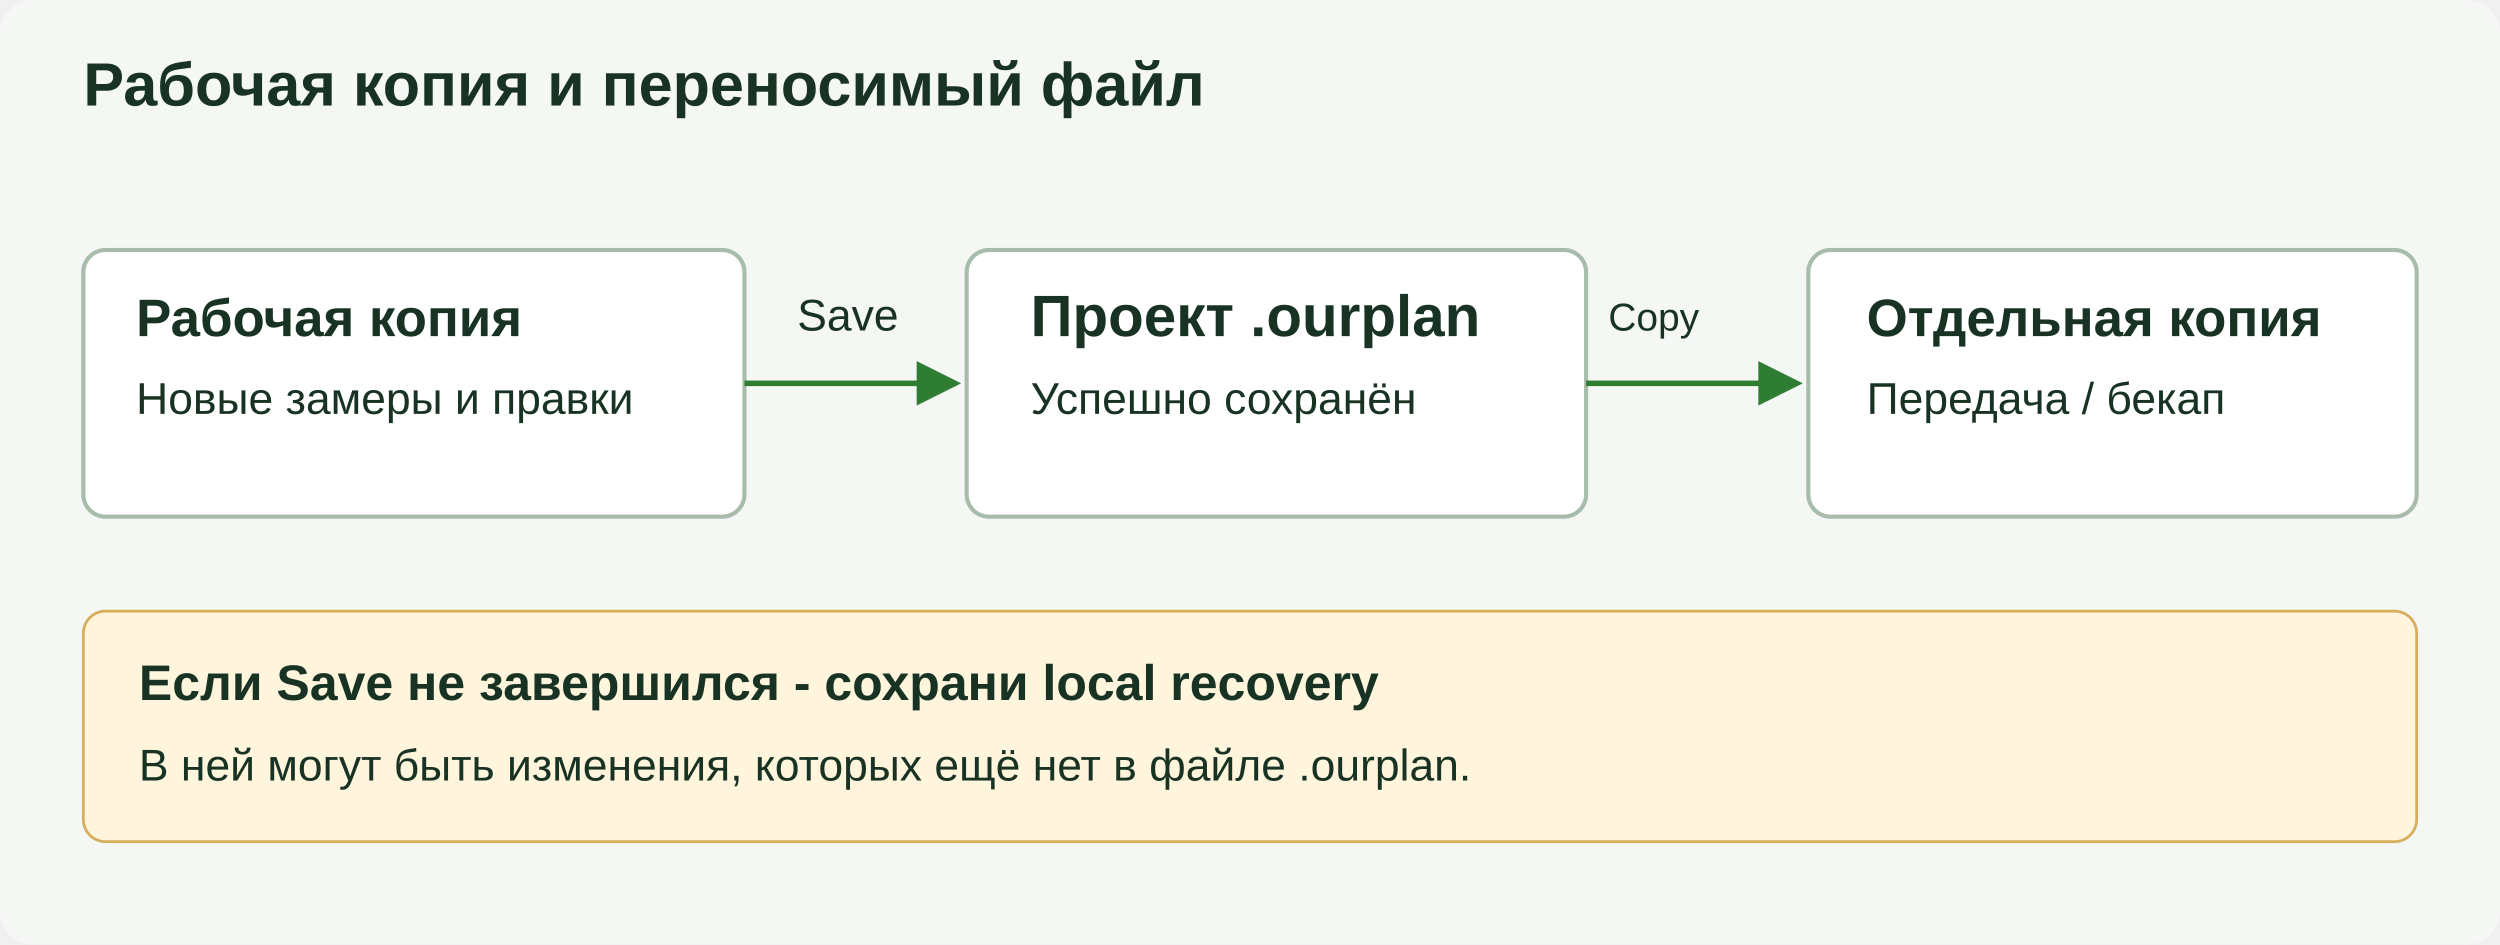
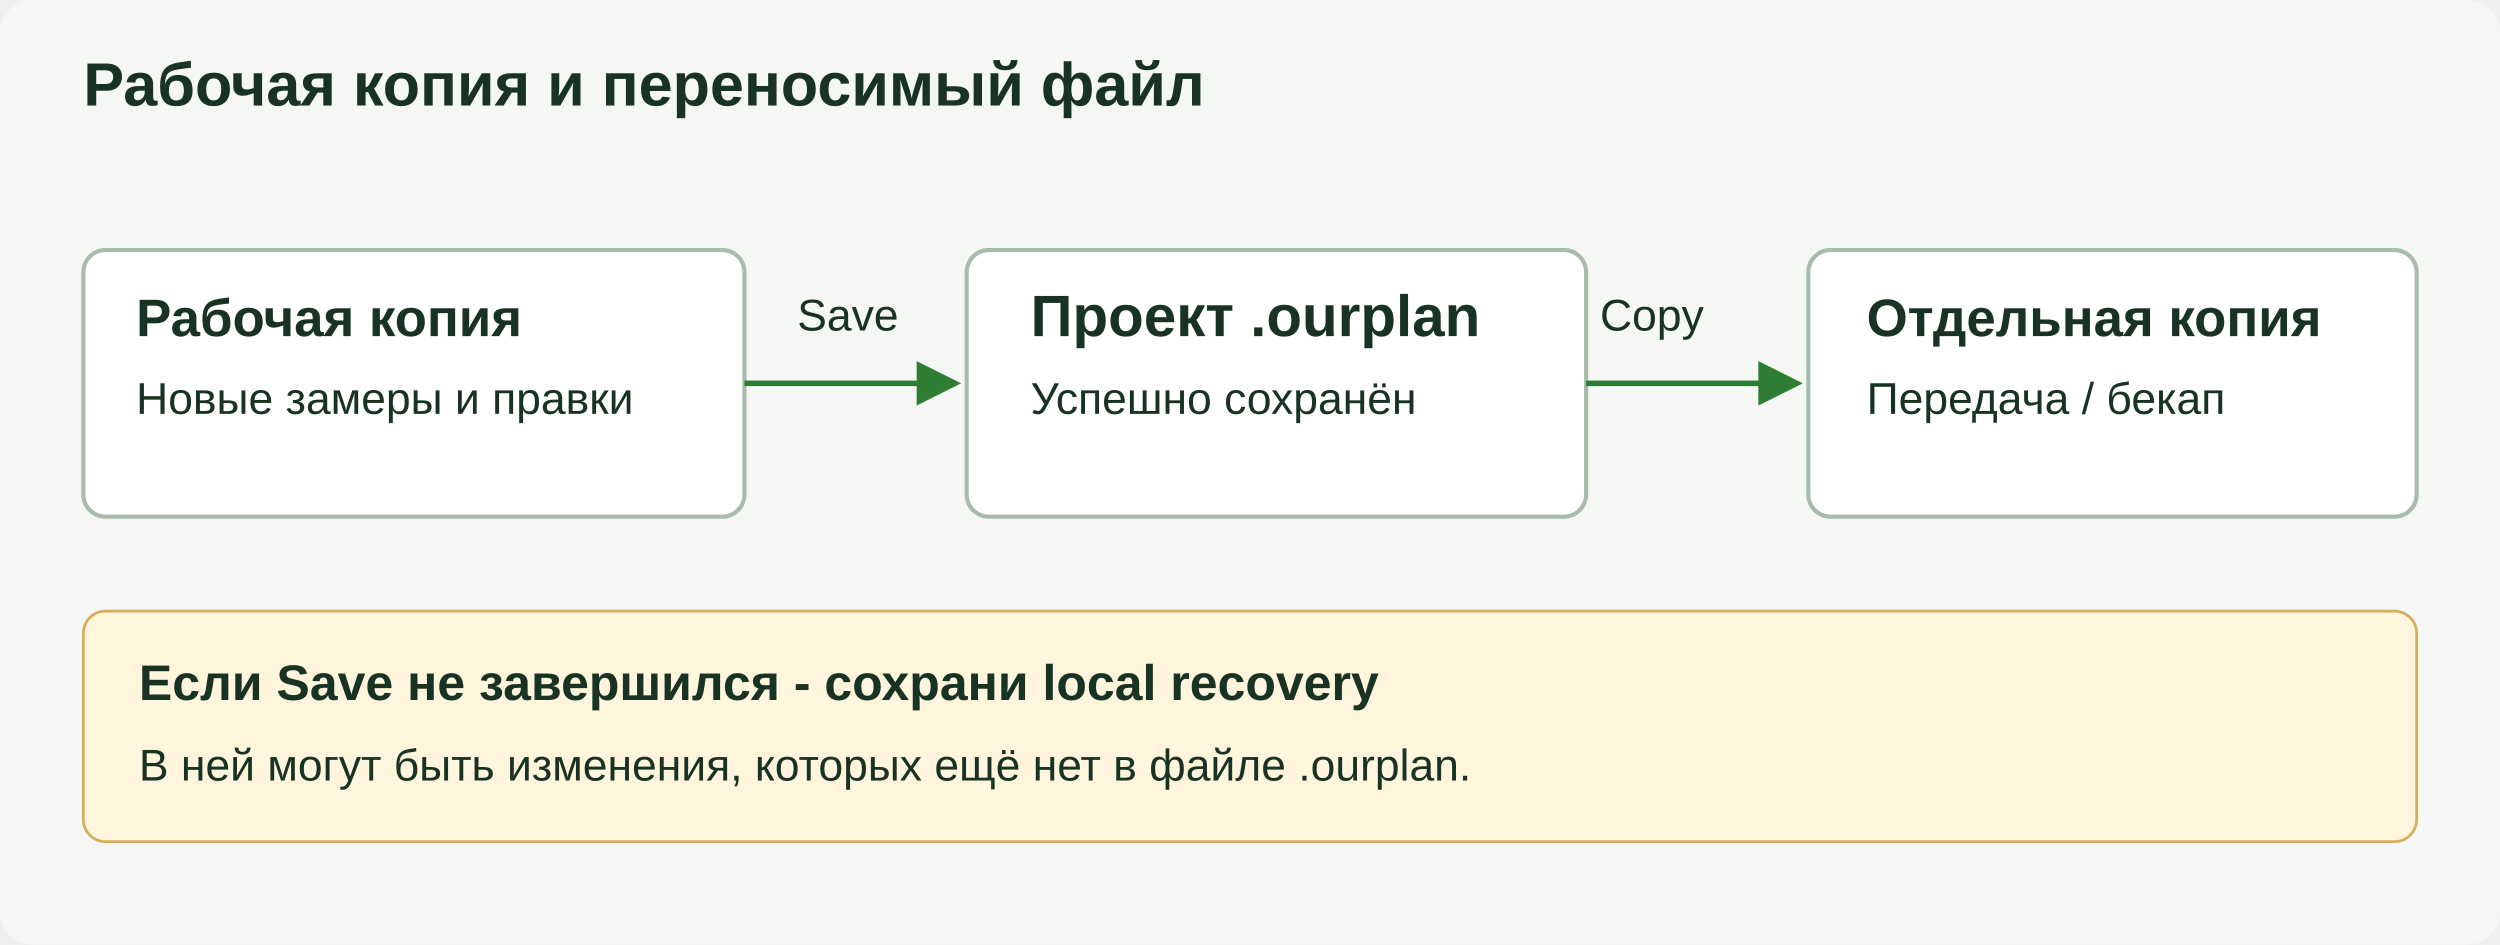
<svg xmlns="http://www.w3.org/2000/svg" width="900" height="340" viewBox="0 0 900 340" role="img" aria-labelledby="title desc">
  <defs>
    <marker id="arrow" markerWidth="8" markerHeight="8" refX="7" refY="4" orient="auto">
      <path d="M0 0L8 4L0 8Z" fill="#2e7d32" />
    </marker>
  </defs>
  <rect width="900" height="340" rx="12" fill="#f5f7f5" />
  <g font-family="Segoe UI,Arial,sans-serif" fill="#183323">
    <text x="30" y="38" font-size="22" font-weight="600">Рабочая копия и переносимый файл</text>
    <g fill="#fff" stroke="#a8bcab" stroke-width="1.5">
      <rect x="30" y="90" width="238" height="96" rx="8" />
      <rect x="348" y="90" width="223" height="96" rx="8" />
      <rect x="651" y="90" width="219" height="96" rx="8" />
    </g>
    <text x="49" y="121" font-size="19" font-weight="600">Рабочая копия</text>
    <text x="49" y="149" font-size="16">Новые замеры и правки</text>
    <text x="371" y="121" font-size="21" font-weight="600">Проект .ourplan</text>
    <text x="371" y="149" font-size="16">Успешно сохранён</text>
    <text x="672" y="121" font-size="19" font-weight="600">Отдельная копия</text>
    <text x="672" y="149" font-size="16">Передача / бекап</text>
    <g stroke="#2e7d32" stroke-width="2" marker-end="url(#arrow)">
      <path d="M268 138H344" />
      <path d="M571 138H647" />
    </g>
    <text x="287" y="119" font-size="16">Save</text>
-     <text x="579" y="119" font-size="14">Copy</text>
+     <text x="576" y="119" font-size="16">Copy</text>
    <rect x="30" y="220" width="840" height="83" rx="8" fill="#fff4dc" stroke="#d6ae5c" />
    <text x="50" y="252" font-size="18" font-weight="600">Если Save не завершился - сохрани local recovery</text>
    <text x="50" y="281" font-size="16">В ней могут быть изменения, которых ещё нет в файле .ourplan.</text>
  </g>
</svg>
